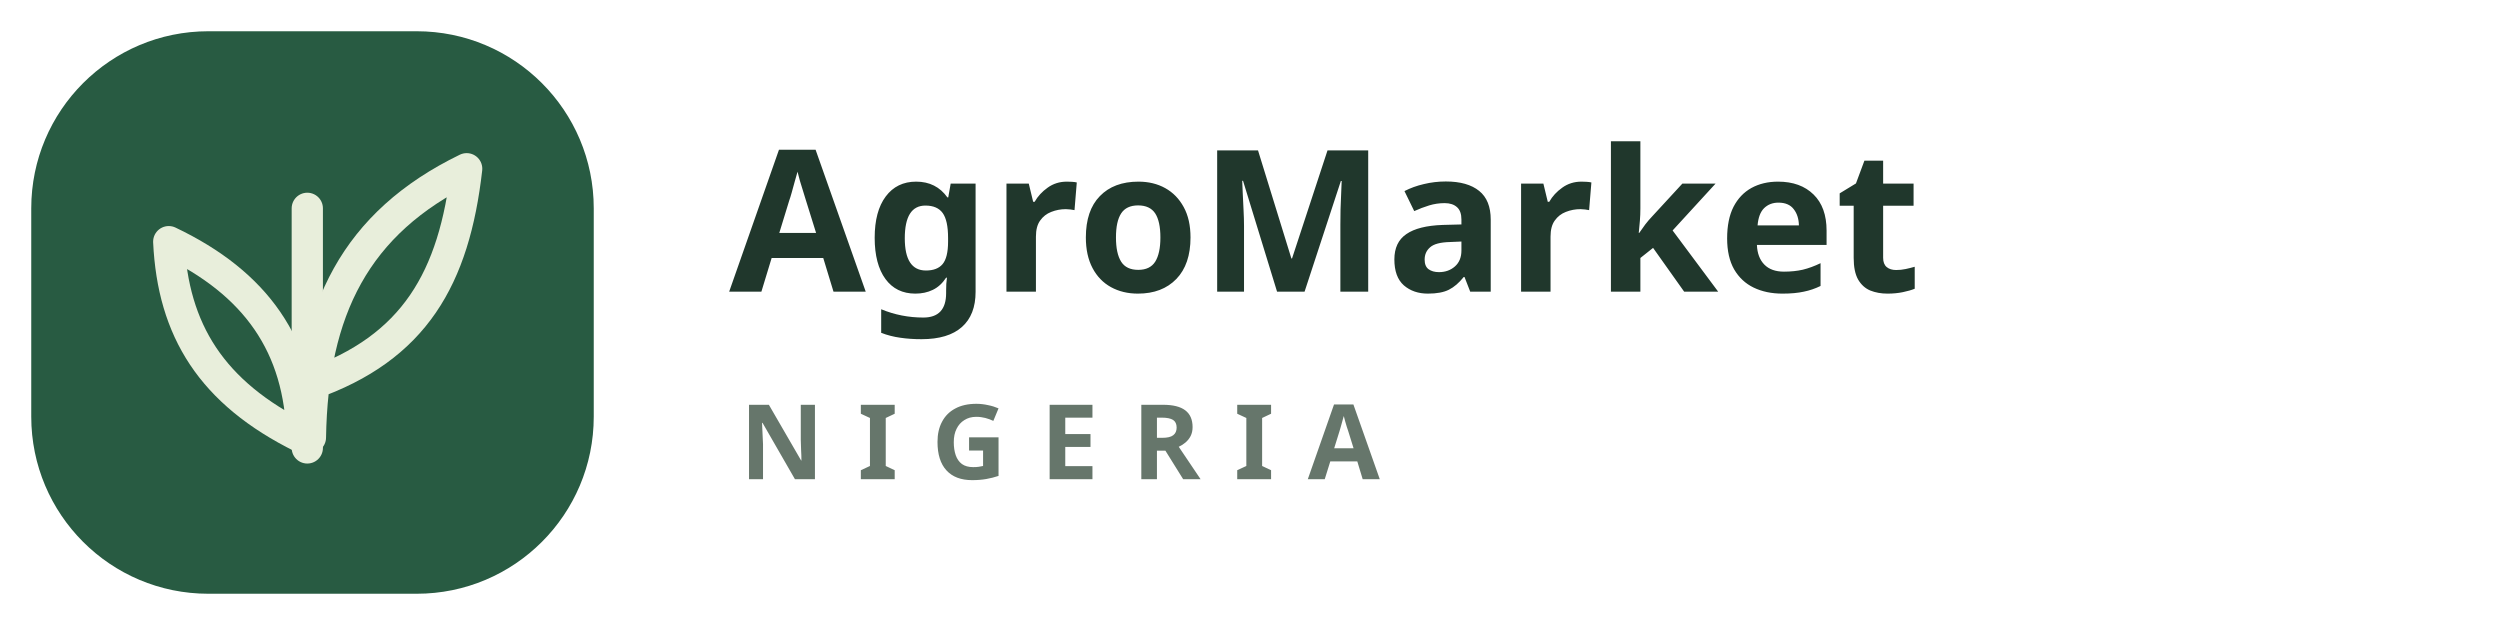
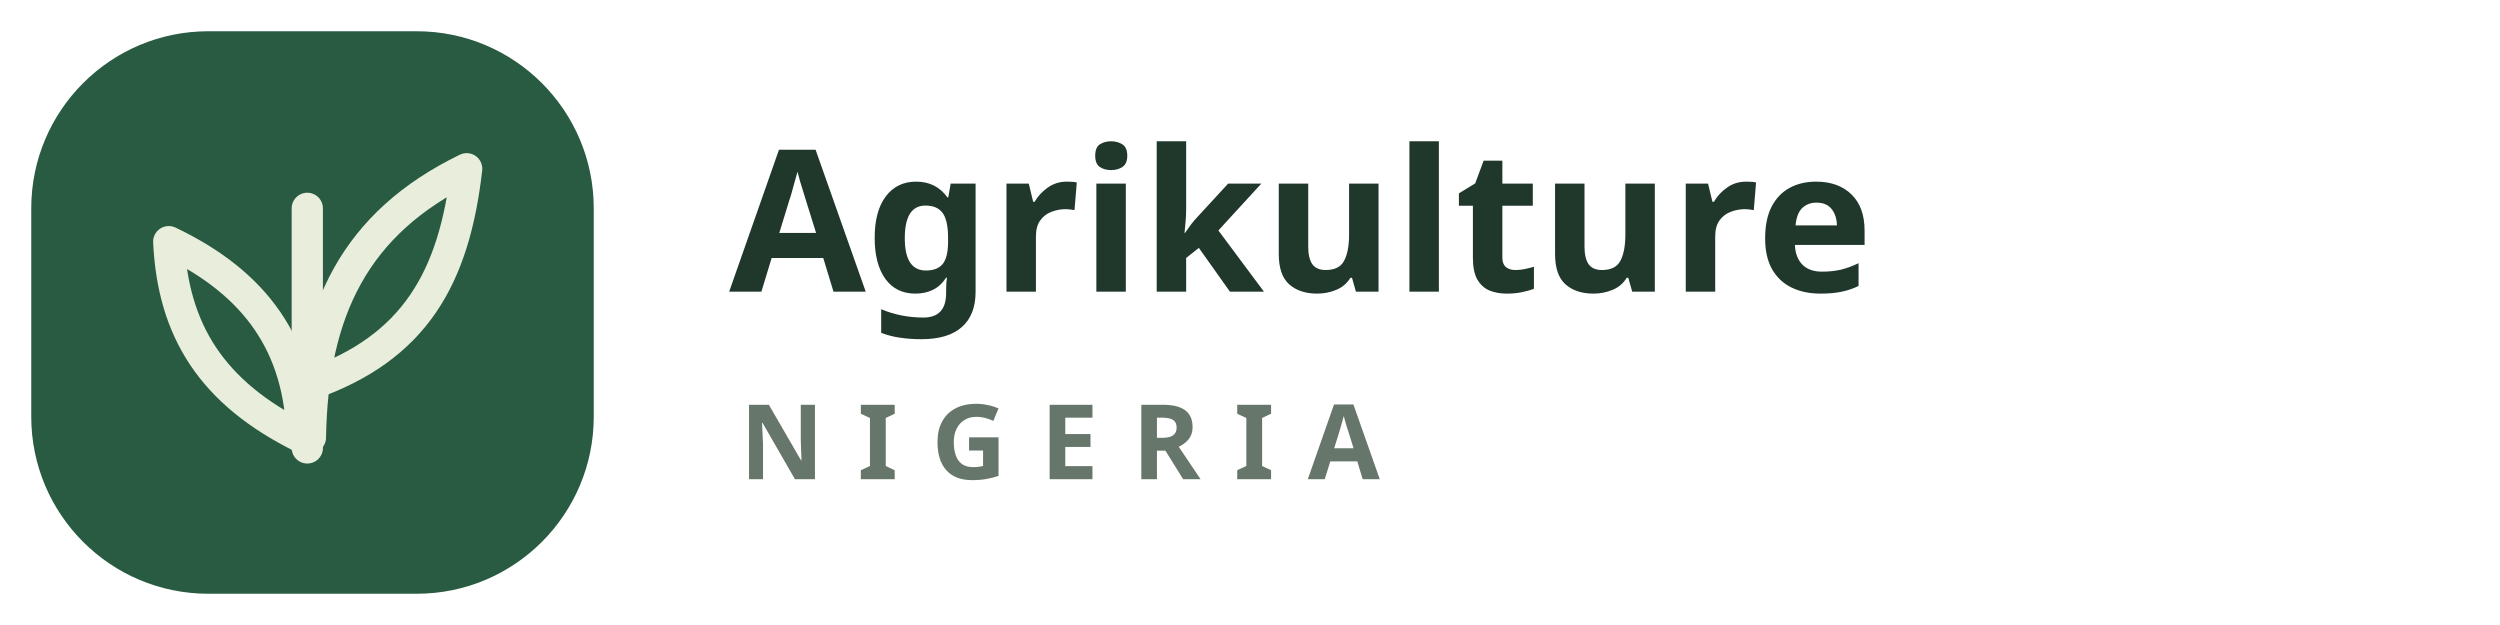
<svg xmlns="http://www.w3.org/2000/svg" viewBox="0 0 240 60" fill="none">
  <rect width="54" height="54" x="3" y="3" rx="17" fill="#285B42" />
  <path d="M29.8 42c.2-12.2 4.3-20.6 15-25.8-1.2 10.5-5 17.2-15 20.7" stroke="#E8EEDB" stroke-width="3" stroke-linecap="round" stroke-linejoin="round" />
  <path d="M29 42c-.2-8.8-4.4-14.8-12.8-18.8.4 8.5 4.1 14.5 12.8 18.8Z" stroke="#E8EEDB" stroke-width="3" stroke-linecap="round" stroke-linejoin="round" />
  <path d="M29.5 43V20" stroke="#E8EEDB" stroke-width="3" stroke-linecap="round" />
-   <text x="70" y="28" fill="#20372C" font-family="DM Sans, sans-serif" font-size="19" font-weight="700">AgroMarket</text>
+   <text x="70" y="28" fill="#20372C" font-family="DM Sans, sans-serif" font-size="19" font-weight="700">Agrikulture</text>
  <text x="71" y="46" fill="#66766B" font-family="DM Sans, sans-serif" font-size="10" font-weight="700" letter-spacing="3.2">NIGERIA</text>
</svg>
